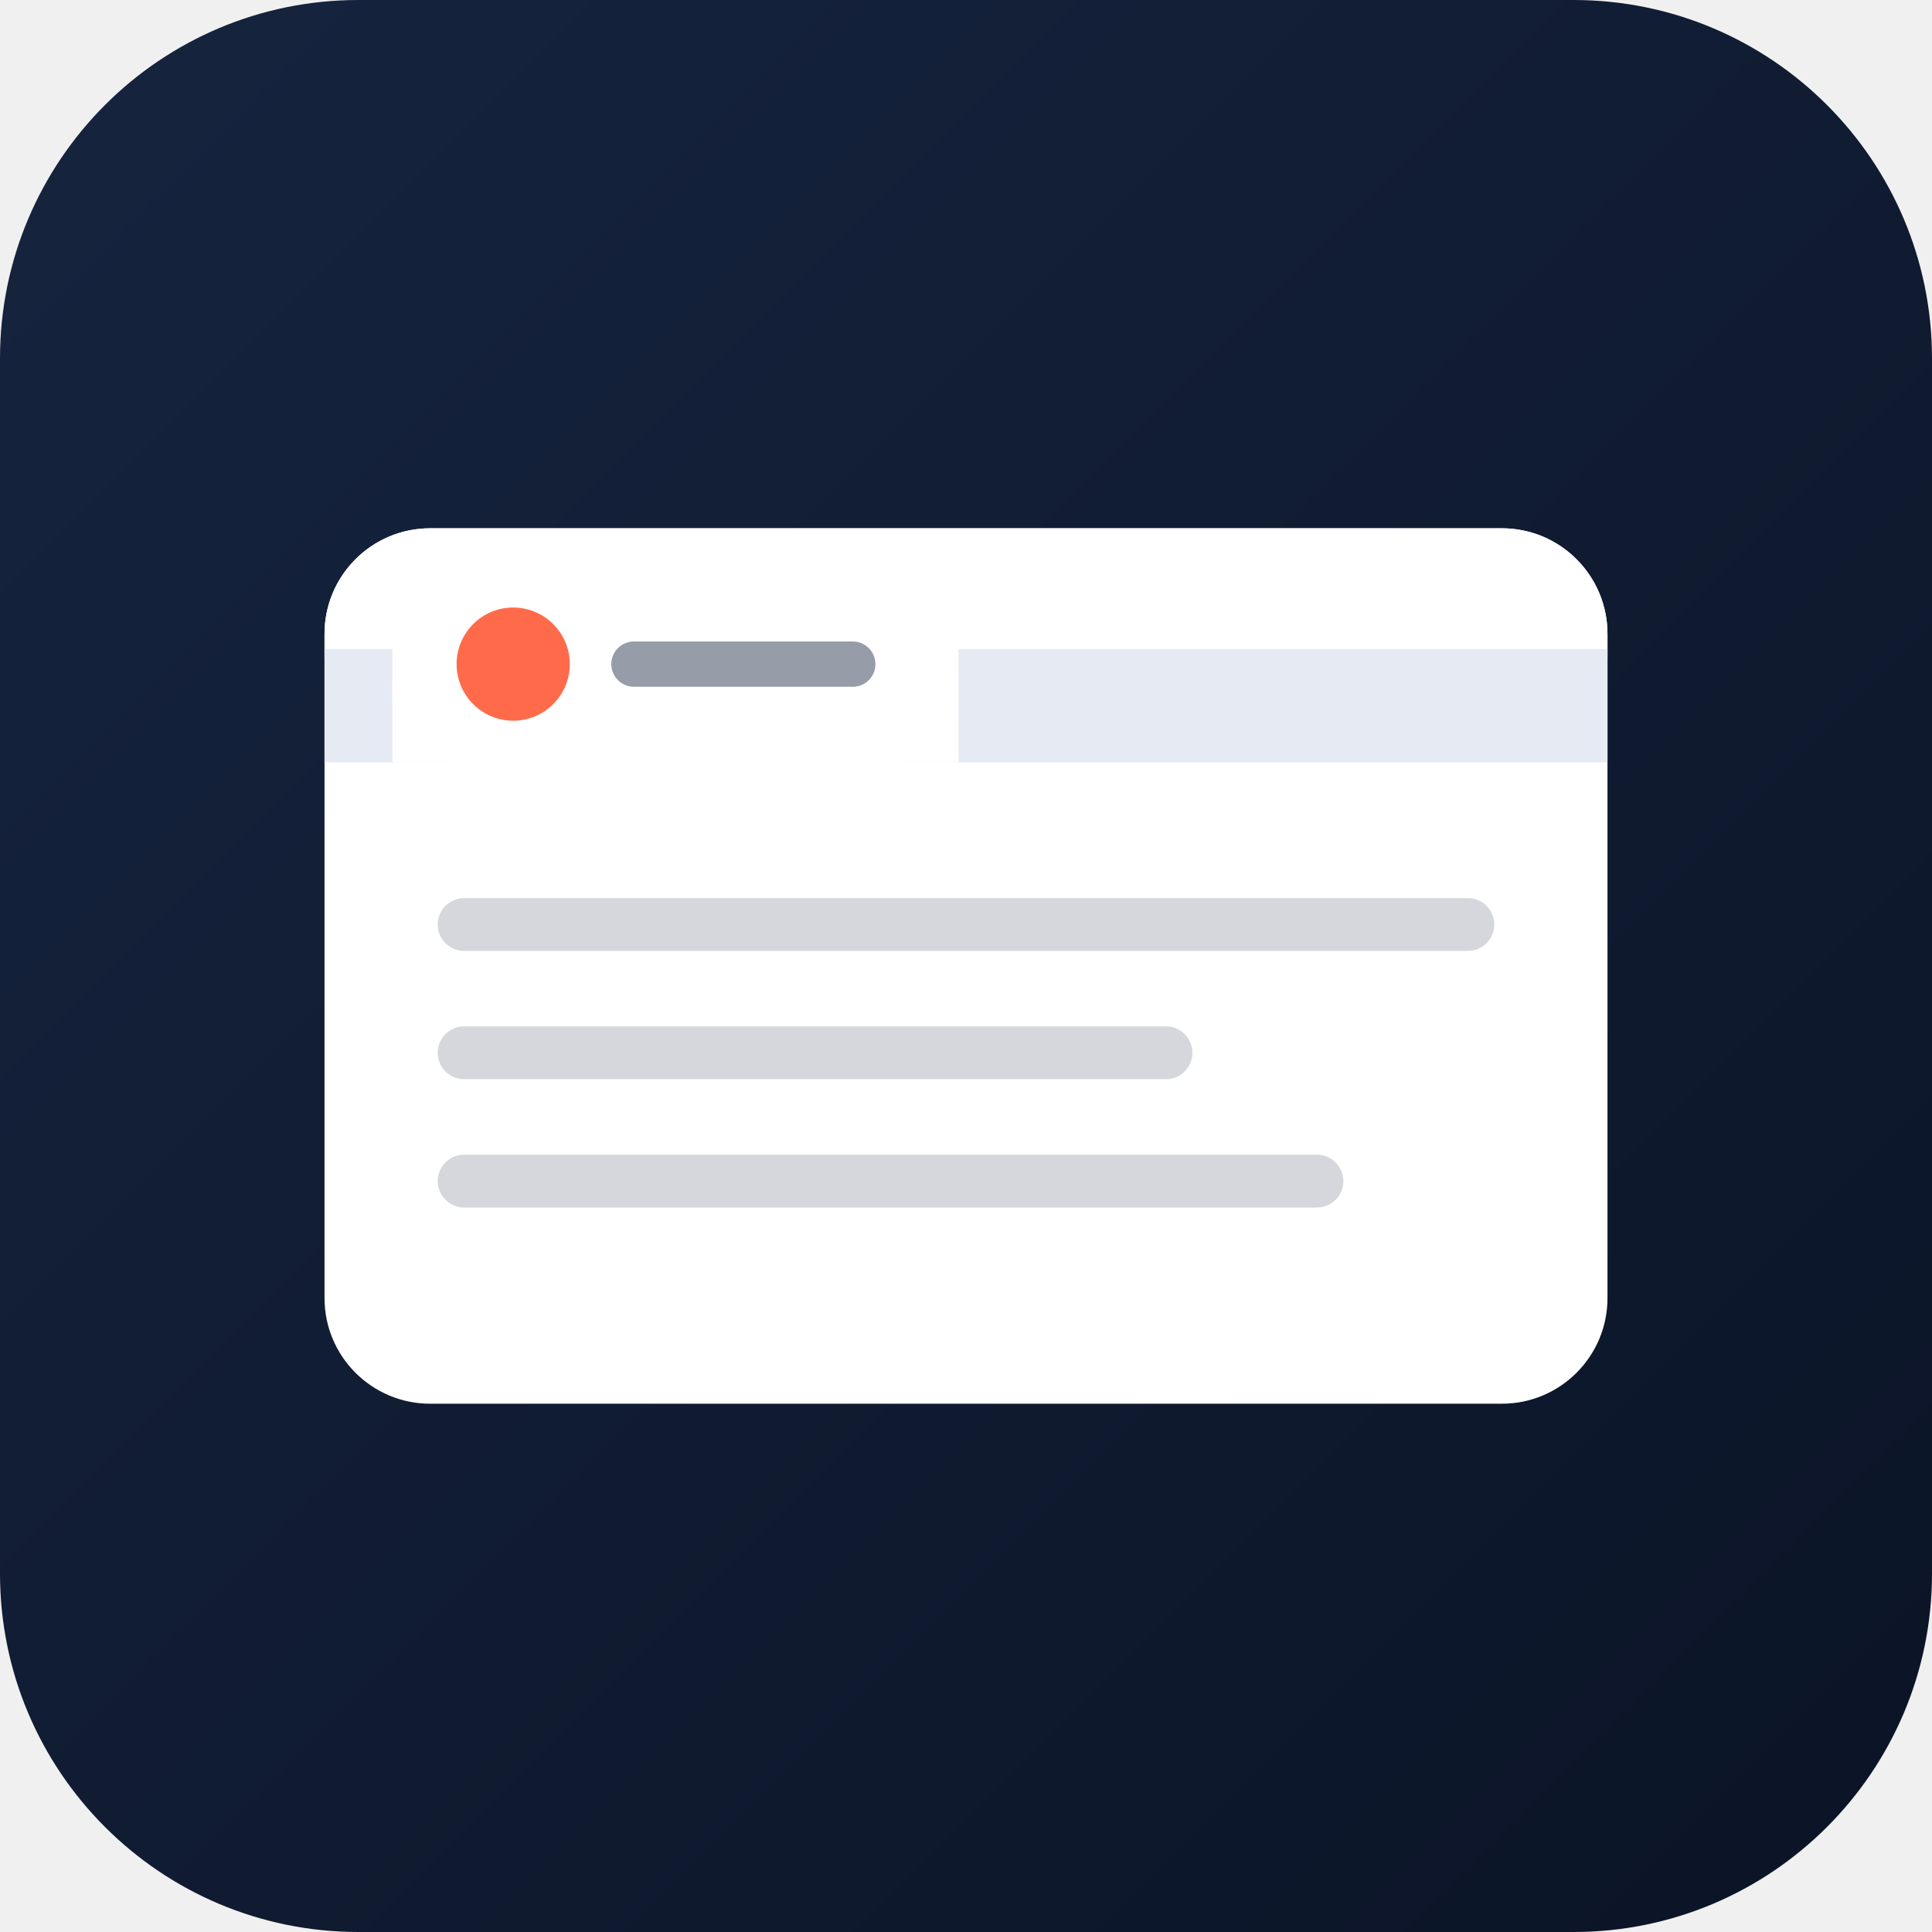
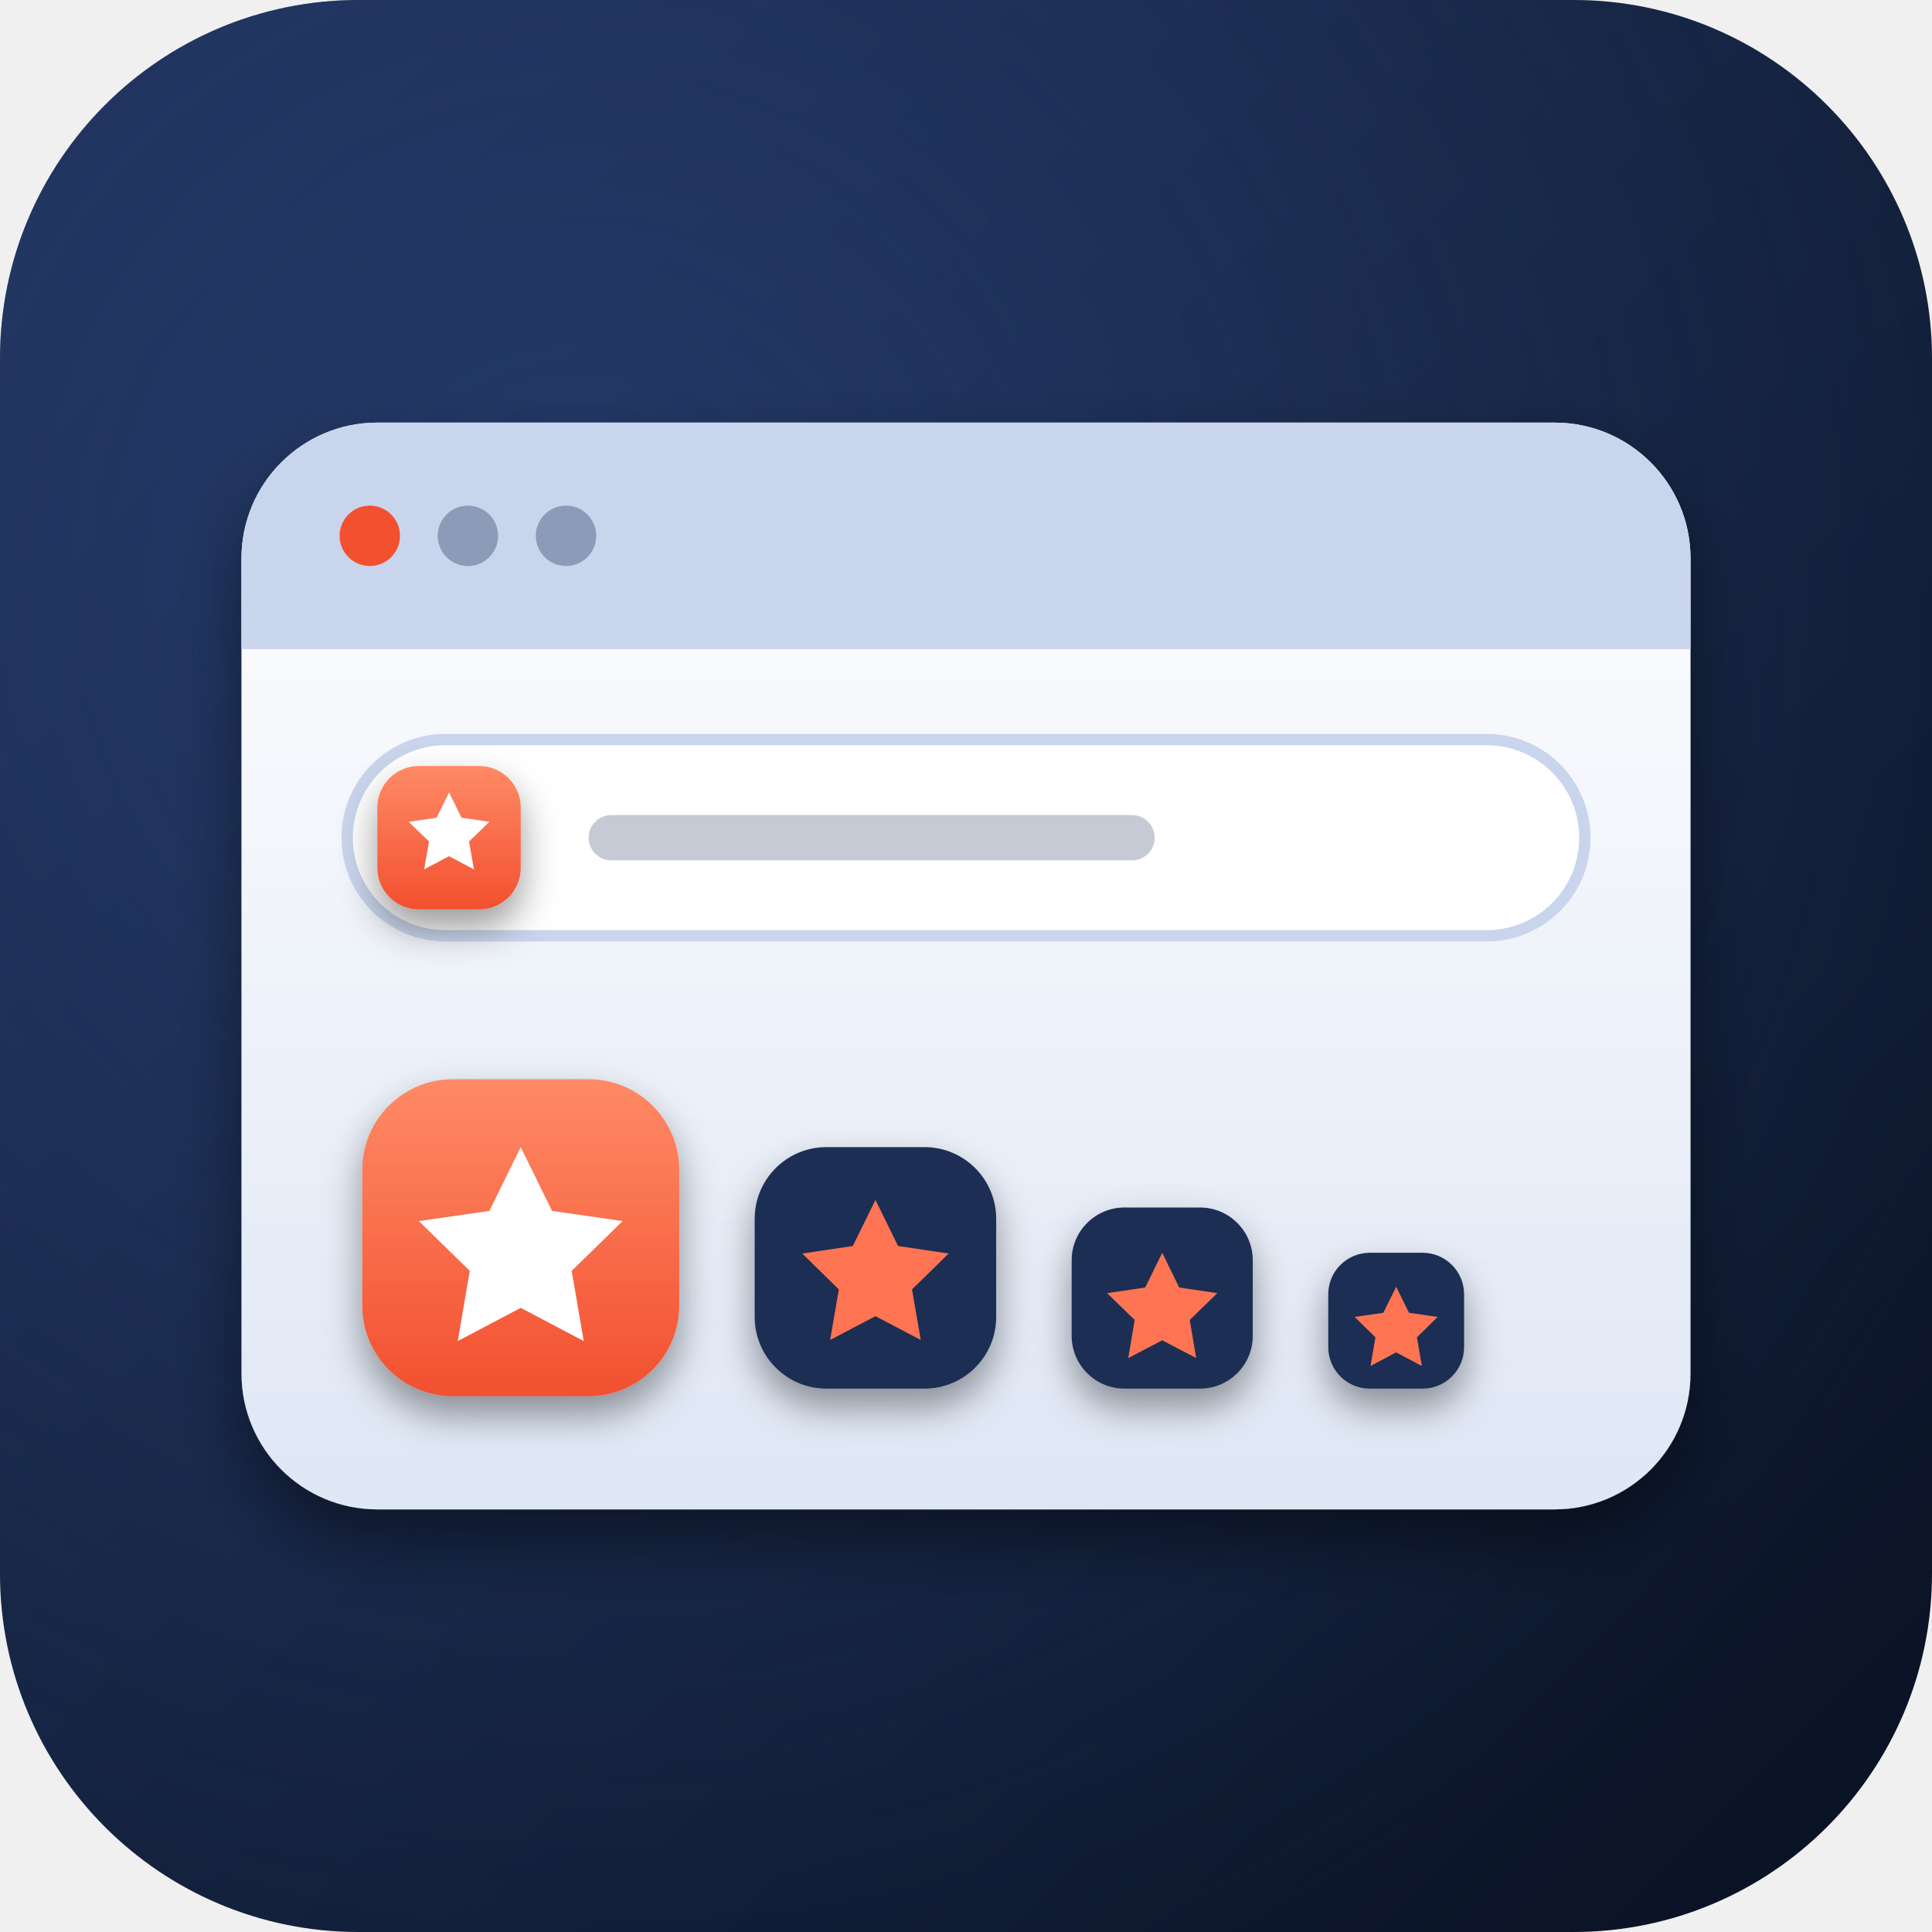
<svg xmlns="http://www.w3.org/2000/svg" viewBox="0 0 512 512" width="512" height="512">
  <defs>
    <linearGradient id="bg" x1="0" y1="0" x2="1" y2="1">
-       <stop offset="0" stop-color="#16243f" />
-       <stop offset="1" stop-color="#0b1426" />
+       <stop offset="0" stop-color="#1b2d52" />
+       <stop offset="1" stop-color="#0a1223" />
    </linearGradient>
+     <linearGradient id="coral" x1="0" y1="0" x2="0" y2="1">
+       <stop offset="0" stop-color="#ff8a66" />
+       <stop offset="1" stop-color="#f2502f" />
+     </linearGradient>
+     <linearGradient id="card" x1="0" y1="0" x2="0" y2="1">
+       <stop offset="0" stop-color="#ffffff" />
+       <stop offset="1" stop-color="#dfe7f5" />
+     </linearGradient>
+     <radialGradient id="glow" cx="0.3" cy="0.3" r="0.8">
+       <stop offset="0" stop-color="#2f4a85" stop-opacity="0.55" />
+       <stop offset="1" stop-color="#2f4a85" stop-opacity="0" />
+     </radialGradient>
+     <filter id="sh" x="-30%" y="-30%" width="170%" height="170%">
+       <feDropShadow dx="0" dy="9" stdDeviation="9" flood-color="#000" flood-opacity="0.45" />
+     </filter>
+     <filter id="shs" x="-40%" y="-40%" width="190%" height="190%">
+       <feDropShadow dx="0" dy="5" stdDeviation="5" flood-color="#000" flood-opacity="0.4" />
+     </filter>
  </defs>
  <rect width="512" height="512" rx="95" fill="url(#bg)" />
-   <rect x="86" y="140" width="340" height="232" rx="28" fill="#ffffff" />
-   <rect x="86" y="140" width="340" height="62" rx="28" fill="#ffffff" />
-   <rect x="86" y="172" width="340" height="30" fill="#e6ebf3" />
-   <rect x="104" y="150" width="150" height="52" rx="16" fill="#ffffff" />
-   <rect x="104" y="180" width="150" height="22" fill="#ffffff" />
-   <circle cx="136" cy="176" r="15" fill="#FF6B4A" />
-   <rect x="162" y="170" width="70" height="12" rx="6" fill="#16243f" opacity="0.45" />
-   <rect x="116" y="238" width="280" height="14" rx="7" fill="#16243f" opacity="0.18" />
-   <rect x="116" y="272" width="200" height="14" rx="7" fill="#16243f" opacity="0.18" />
-   <rect x="116" y="306" width="240" height="14" rx="7" fill="#16243f" opacity="0.18" />
+   <rect width="512" height="512" rx="95" fill="url(#glow)" />
+   <rect x="64" y="112" width="384" height="288" rx="36" fill="url(#card)" filter="url(#sh)" />
+   <path d="M64 148 a36 36 0 0 1 36-36 H412 a36 36 0 0 1 36 36 V172 H64 Z" fill="#c9d5ec" />
+   <circle cx="98" cy="142" r="8" fill="#f2502f" />
+   <circle cx="124" cy="142" r="8" fill="#1b2d52" opacity="0.35" />
+   <circle cx="150" cy="142" r="8" fill="#1b2d52" opacity="0.35" />
+   <rect x="92" y="196" width="328" height="52" rx="26" fill="#ffffff" stroke="#c9d5ec" stroke-width="3" />
+   <g filter="url(#shs)">
+     <rect x="100" y="203" width="38" height="38" rx="11" fill="url(#coral)" />
+   </g>
+   <path d="M119 210 l3.3 6.7 7.4 1.1-5.4 5.2 1.3 7.4-6.6-3.5-6.6 3.5 1.3-7.4-5.4-5.2 7.4-1.1z" fill="#fff" />
+   <rect x="156" y="216" width="150" height="12" rx="6" fill="#1b2d52" opacity="0.25" />
+   <g filter="url(#shs)">
+     <rect x="96" y="286" width="84" height="84" rx="24" fill="url(#coral)" />
+     <rect x="200" y="304" width="64" height="64" rx="19" fill="#1b2d52" />
+     <rect x="284" y="320" width="48" height="48" rx="14" fill="#1b2d52" />
+     <rect x="352" y="332" width="36" height="36" rx="11" fill="#1b2d52" />
+   </g>
+   <path d="M138 304 l8.3 16.9 18.7 2.7-13.5 13.2 3.2 18.6-16.7-8.8-16.7 8.8 3.2-18.6-13.5-13.2 18.7-2.7z" fill="#fff" />
+   <path d="M232 318 l6 12.2 13.4 2-9.7 9.5 2.3 13.4-12-6.3-12 6.3 2.3-13.4-9.7-9.5 13.4-2z" fill="#ff7452" />
+   <path d="M308 332 l4.5 9.2 10.1 1.5-7.3 7.1 1.7 10.1-9-4.7-9 4.7 1.7-10.1-7.3-7.1 10.1-1.5z" fill="#ff7452" />
+   <path d="M370 341 l3.4 6.9 7.6 1.1-5.5 5.4 1.3 7.6-6.8-3.6-6.8 3.6 1.3-7.6-5.5-5.4 7.6-1.1z" fill="#ff7452" />
</svg>
